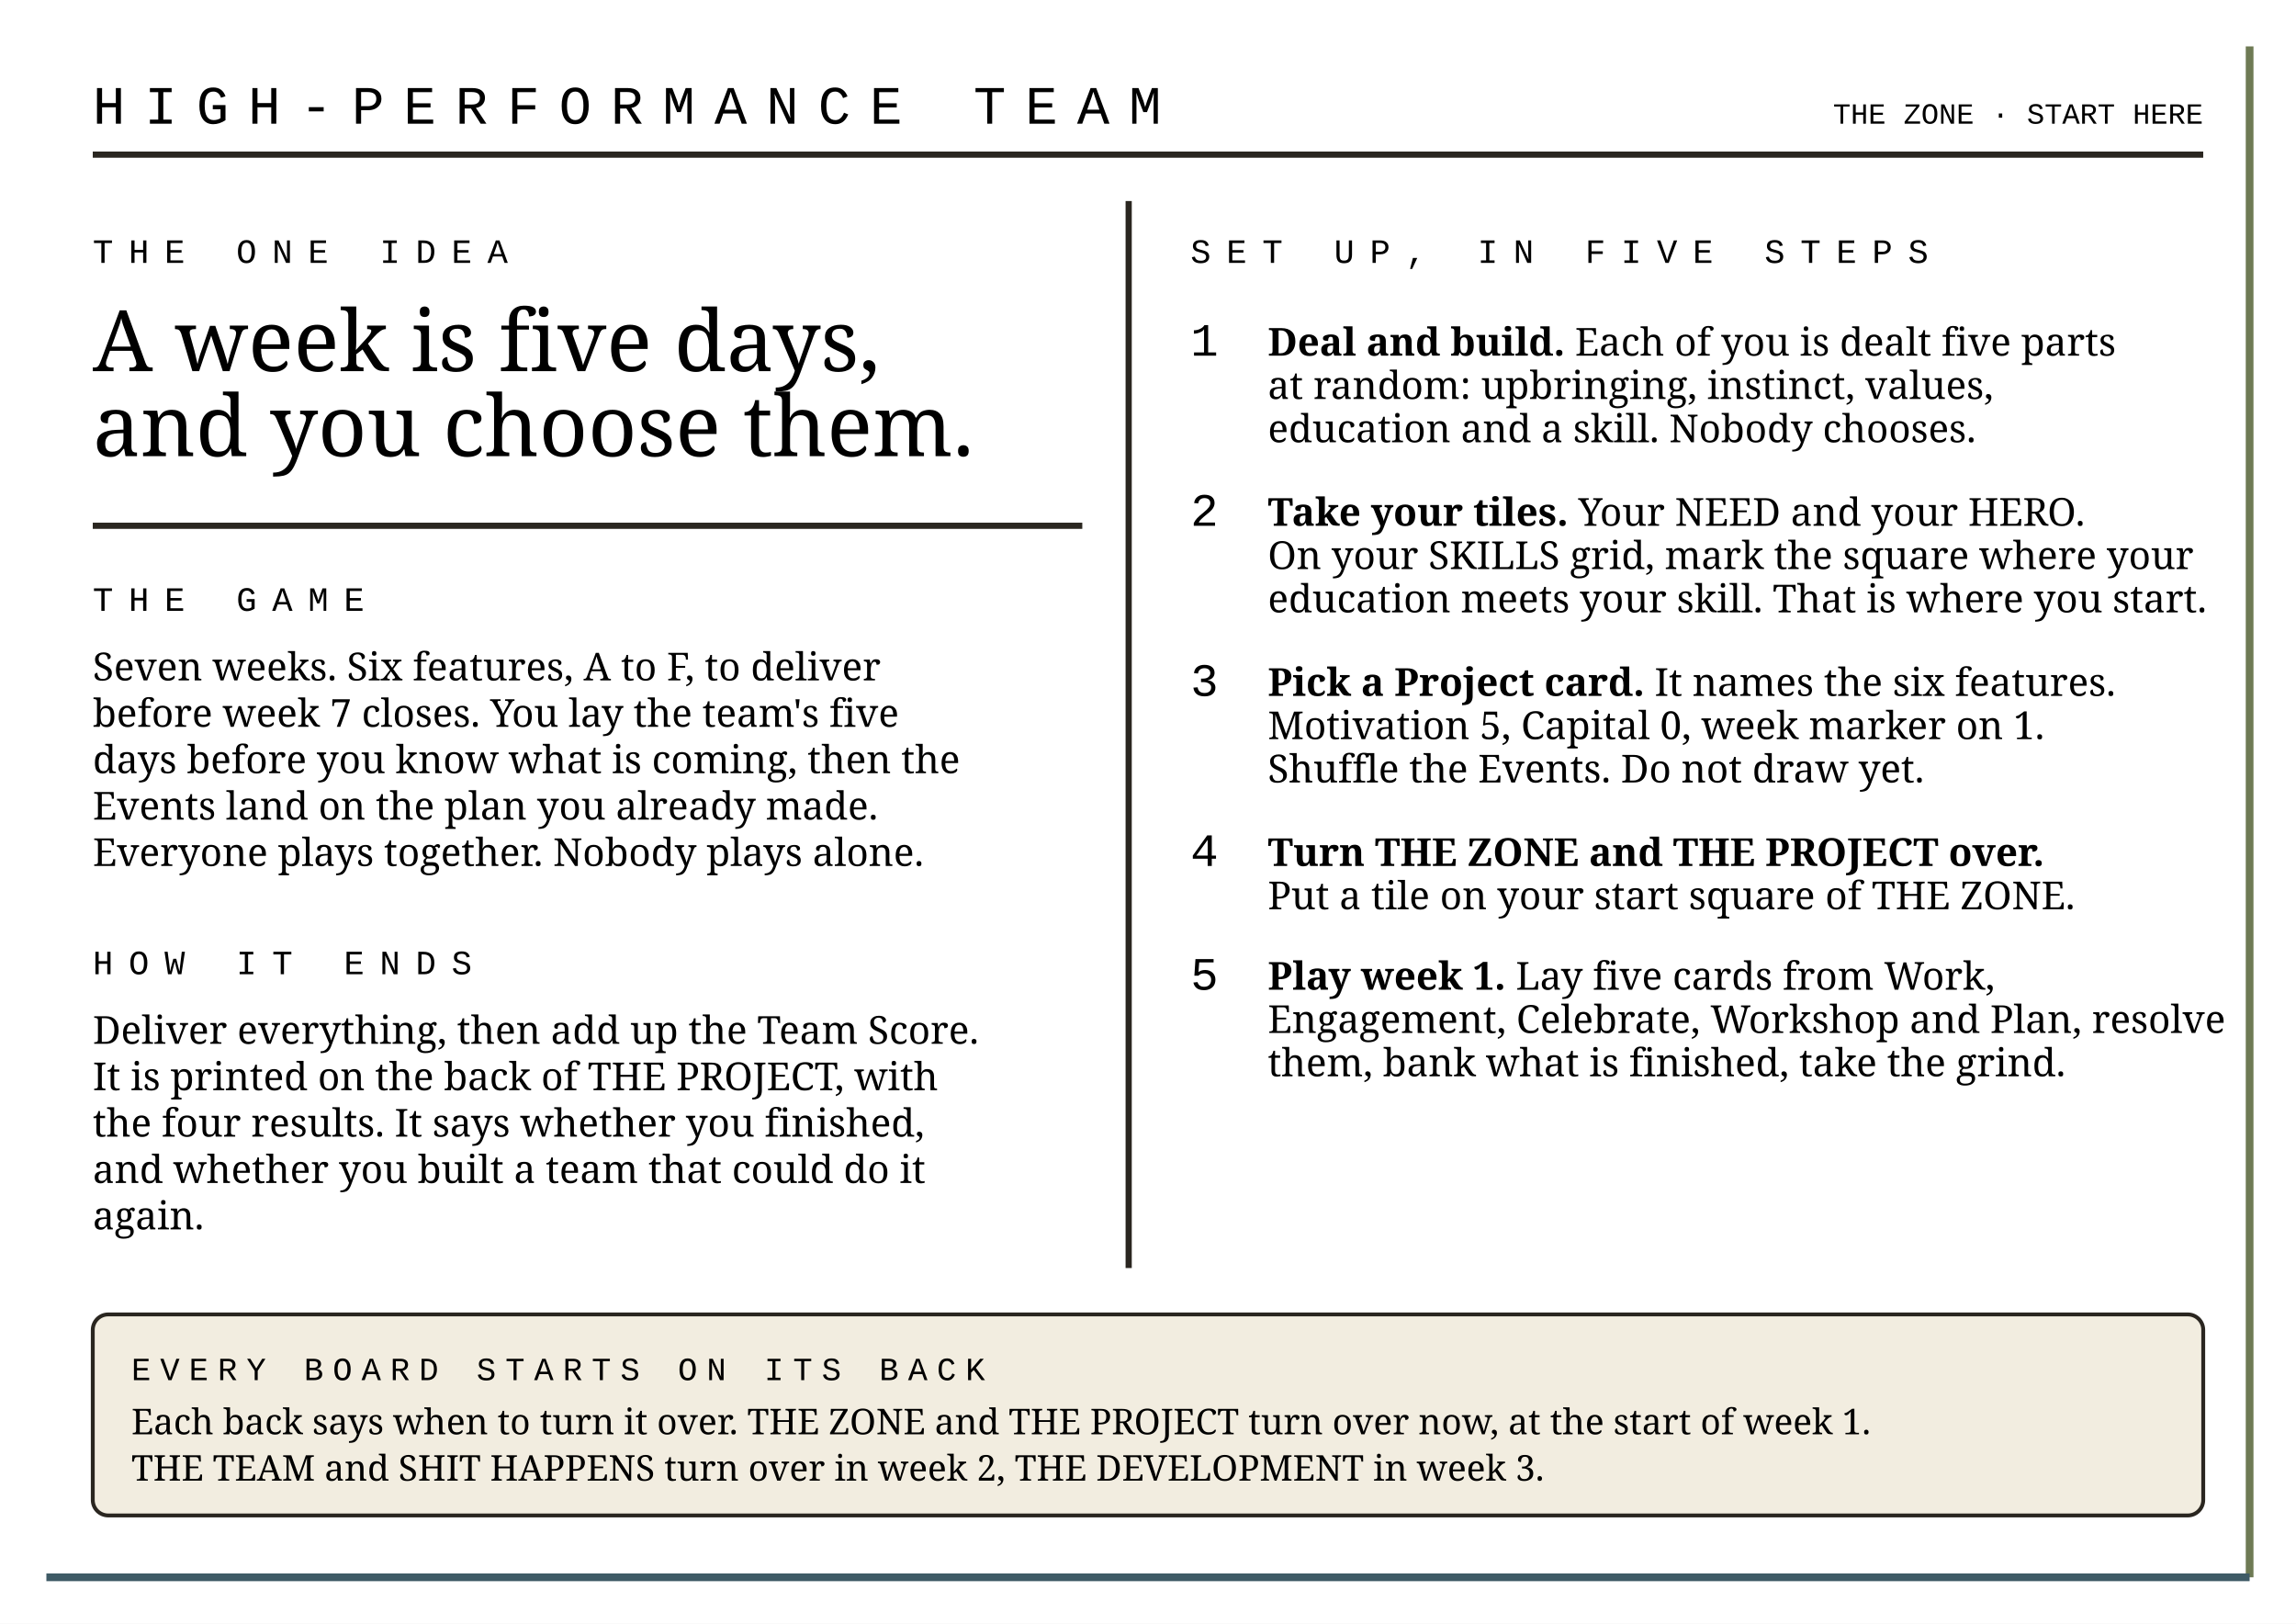
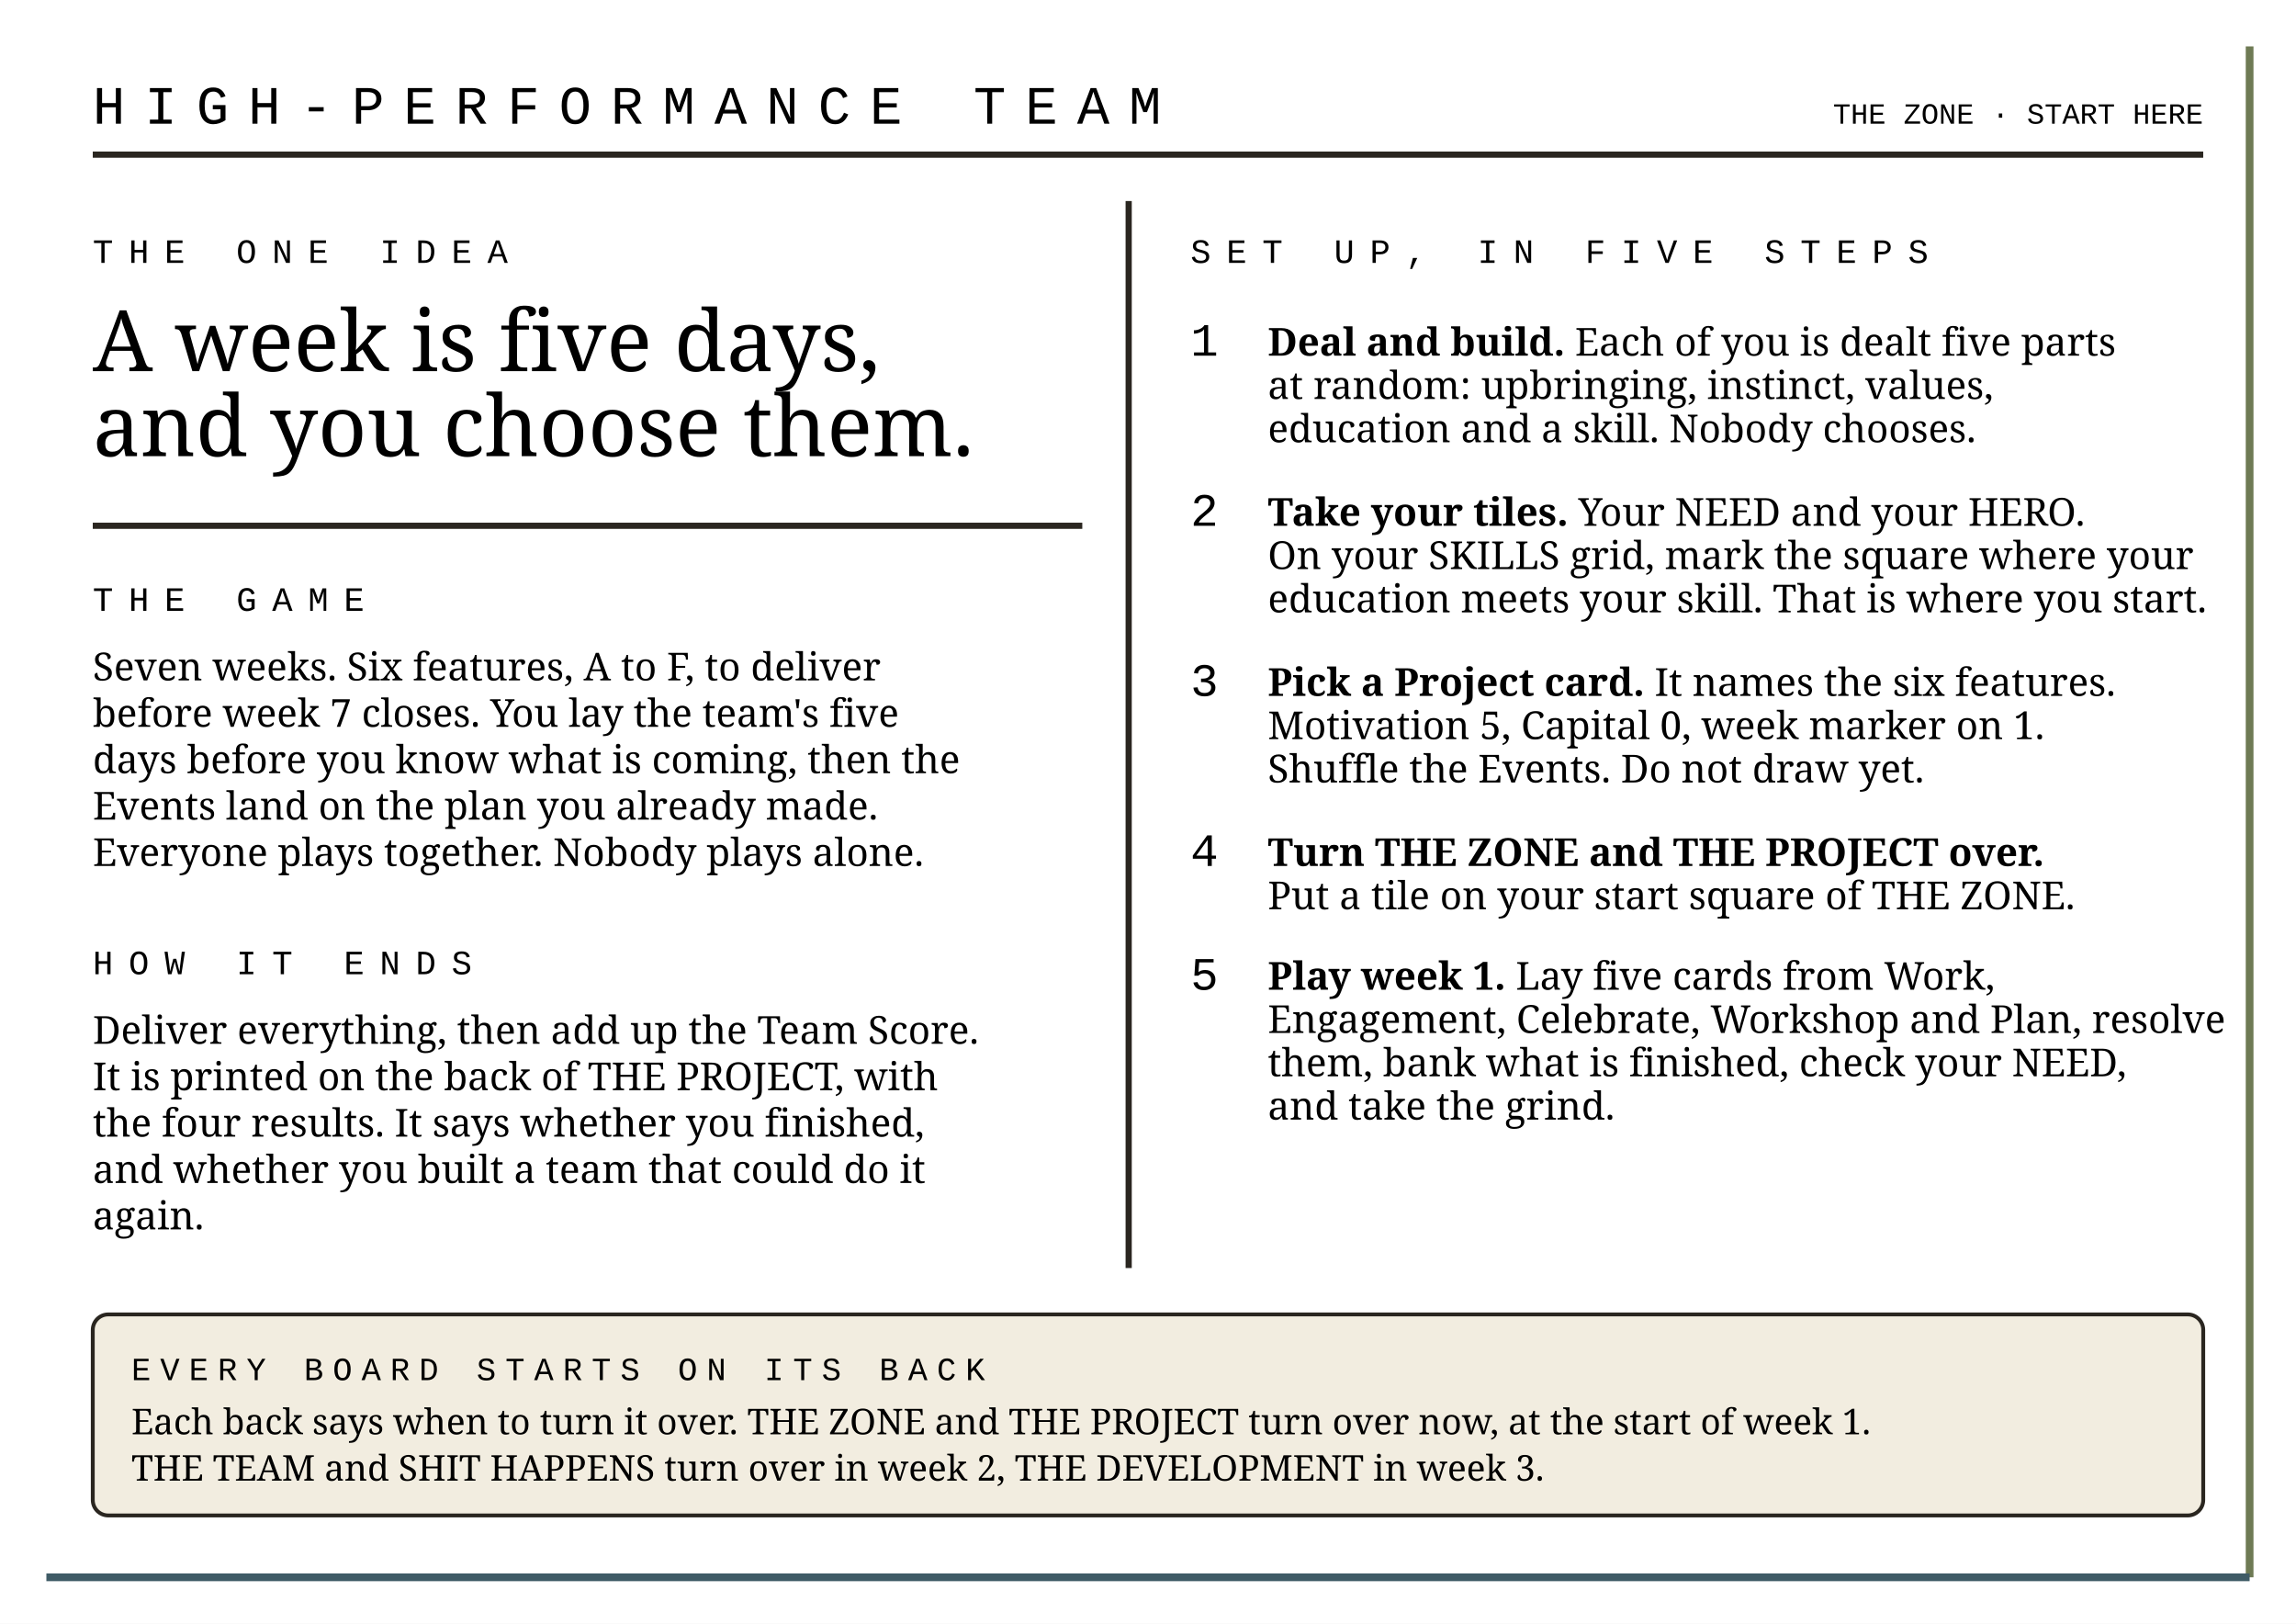
<svg xmlns="http://www.w3.org/2000/svg" width="297mm" height="210mm" viewBox="0 0 297 210">
  <style>
  .s { font-family:"EB Garamond",Garamond,Georgia,serif; fill:#000000; }
  .m { font-family:"IBM Plex Mono","Courier New",monospace; fill:#000000; }
  .h { fill:none; stroke:#2A2620; stroke-width:.8; }
  .q { fill:#000000; }
</style>
  <rect width="297" height="210" fill="#FFFFFF" />
  <text x="12" y="16" class="m" font-size="7" letter-spacing="2.5">HIGH-PERFORMANCE TEAM</text>
  <text x="285" y="16" class="m q" font-size="3.8" text-anchor="end">THE ZONE · START HERE</text>
  <line x1="12" y1="20" x2="285" y2="20" class="h" stroke-width=".5" />
  <text x="12" y="34" class="m q" font-size="4.4" letter-spacing="2">THE ONE IDEA</text>
  <text x="12" y="48" class="s" font-size="11">A week is five days,</text>
  <text x="12" y="59" class="s" font-size="11">and you choose them.</text>
  <line x1="12" y1="68" x2="140" y2="68" class="h" stroke-width=".4" />
  <text x="12" y="79" class="m q" font-size="4.4" letter-spacing="2">THE GAME</text>
  <text x="12" y="88" class="s" font-size="5">Seven weeks. Six features, A to F, to deliver</text>
  <text x="12" y="94" class="s" font-size="5">before week 7 closes. You lay the team's five</text>
  <text x="12" y="100" class="s" font-size="5">days before you know what is coming, then the</text>
  <text x="12" y="106" class="s" font-size="5">Events land on the plan you already made.</text>
  <text x="12" y="112" class="s" font-size="5">Everyone plays together. Nobody plays alone.</text>
  <text x="12" y="126" class="m q" font-size="4.4" letter-spacing="2">HOW IT ENDS</text>
  <text x="12" y="135" class="s" font-size="5">Deliver everything, then add up the Team Score.</text>
  <text x="12" y="141" class="s" font-size="5">It is printed on the back of THE PROJECT, with</text>
  <text x="12" y="147" class="s" font-size="5">the four results. It says whether you finished,</text>
  <text x="12" y="153" class="s" font-size="5">and whether you built a team that could do it</text>
  <text x="12" y="159" class="s" font-size="5">again.</text>
  <line x1="146" y1="26" x2="146" y2="164" class="h" stroke-width=".4" />
  <text x="154" y="34" class="m q" font-size="4.4" letter-spacing="2">SET UP, IN FIVE STEPS</text>
  <text x="154" y="46" class="m" font-size="6">1</text>
  <text x="164" y="46" class="s" font-size="5">
    <tspan font-weight="bold">Deal and build.</tspan> Each of you is dealt five parts</text>
  <text x="164" y="51.6" class="s" font-size="5">at random: upbringing, instinct, values,</text>
  <text x="164" y="57.2" class="s" font-size="5">education and a skill. Nobody chooses.</text>
  <text x="154" y="68" class="m" font-size="6">2</text>
  <text x="164" y="68" class="s" font-size="5">
    <tspan font-weight="bold">Take your tiles.</tspan> Your NEED and your HERO.</text>
  <text x="164" y="73.6" class="s" font-size="5">On your SKILLS grid, mark the square where your</text>
  <text x="164" y="79.2" class="s" font-size="5">education meets your skill. That is where you start.</text>
  <text x="154" y="90" class="m" font-size="6">3</text>
  <text x="164" y="90" class="s" font-size="5">
    <tspan font-weight="bold">Pick a Project card.</tspan> It names the six features.</text>
  <text x="164" y="95.6" class="s" font-size="5">Motivation 5, Capital 0, week marker on 1.</text>
  <text x="164" y="101.2" class="s" font-size="5">Shuffle the Events. Do not draw yet.</text>
  <text x="154" y="112" class="m" font-size="6">4</text>
  <text x="164" y="112" class="s" font-size="5">
    <tspan font-weight="bold">Turn THE ZONE and THE PROJECT over.</tspan>
  </text>
  <text x="164" y="117.6" class="s" font-size="5">Put a tile on your start square of THE ZONE.</text>
  <text x="154" y="128" class="m" font-size="6">5</text>
  <text x="164" y="128" class="s" font-size="5">
    <tspan font-weight="bold">Play week 1.</tspan> Lay five cards from Work,</text>
  <text x="164" y="133.6" class="s" font-size="5">Engagement, Celebrate, Workshop and Plan, resolve</text>
-   <text x="164" y="139.2" class="s" font-size="5">them, bank what is finished, take the grind.</text>
+   <text x="164" y="139.2" class="s" font-size="5">them, bank what is finished, check your NEED,</text>
+   <text x="164" y="144.8" class="s" font-size="5">and take the grind.</text>
  <rect x="12" y="170" width="273" height="26" rx="2" fill="#F2EDE0" stroke="#2A2620" stroke-width=".5" />
  <text x="17" y="178.5" class="m" font-size="4.2" letter-spacing="1.2">EVERY BOARD STARTS ON ITS BACK</text>
  <text x="17" y="185.5" class="s" font-size="4.6">Each back says when to turn it over. THE ZONE and THE PROJECT turn over now, at the start of week 1.</text>
  <text x="17" y="191.5" class="s" font-size="4.6">THE TEAM and SHIT HAPPENS turn over in week 2, THE DEVELOPMENT in week 3.</text>
  <line x1="291" y1="6" x2="291" y2="204" stroke="#6E7A54" stroke-width="1" />
  <line x1="6" y1="204" x2="291" y2="204" stroke="#3F5B66" stroke-width="1" />
</svg>
